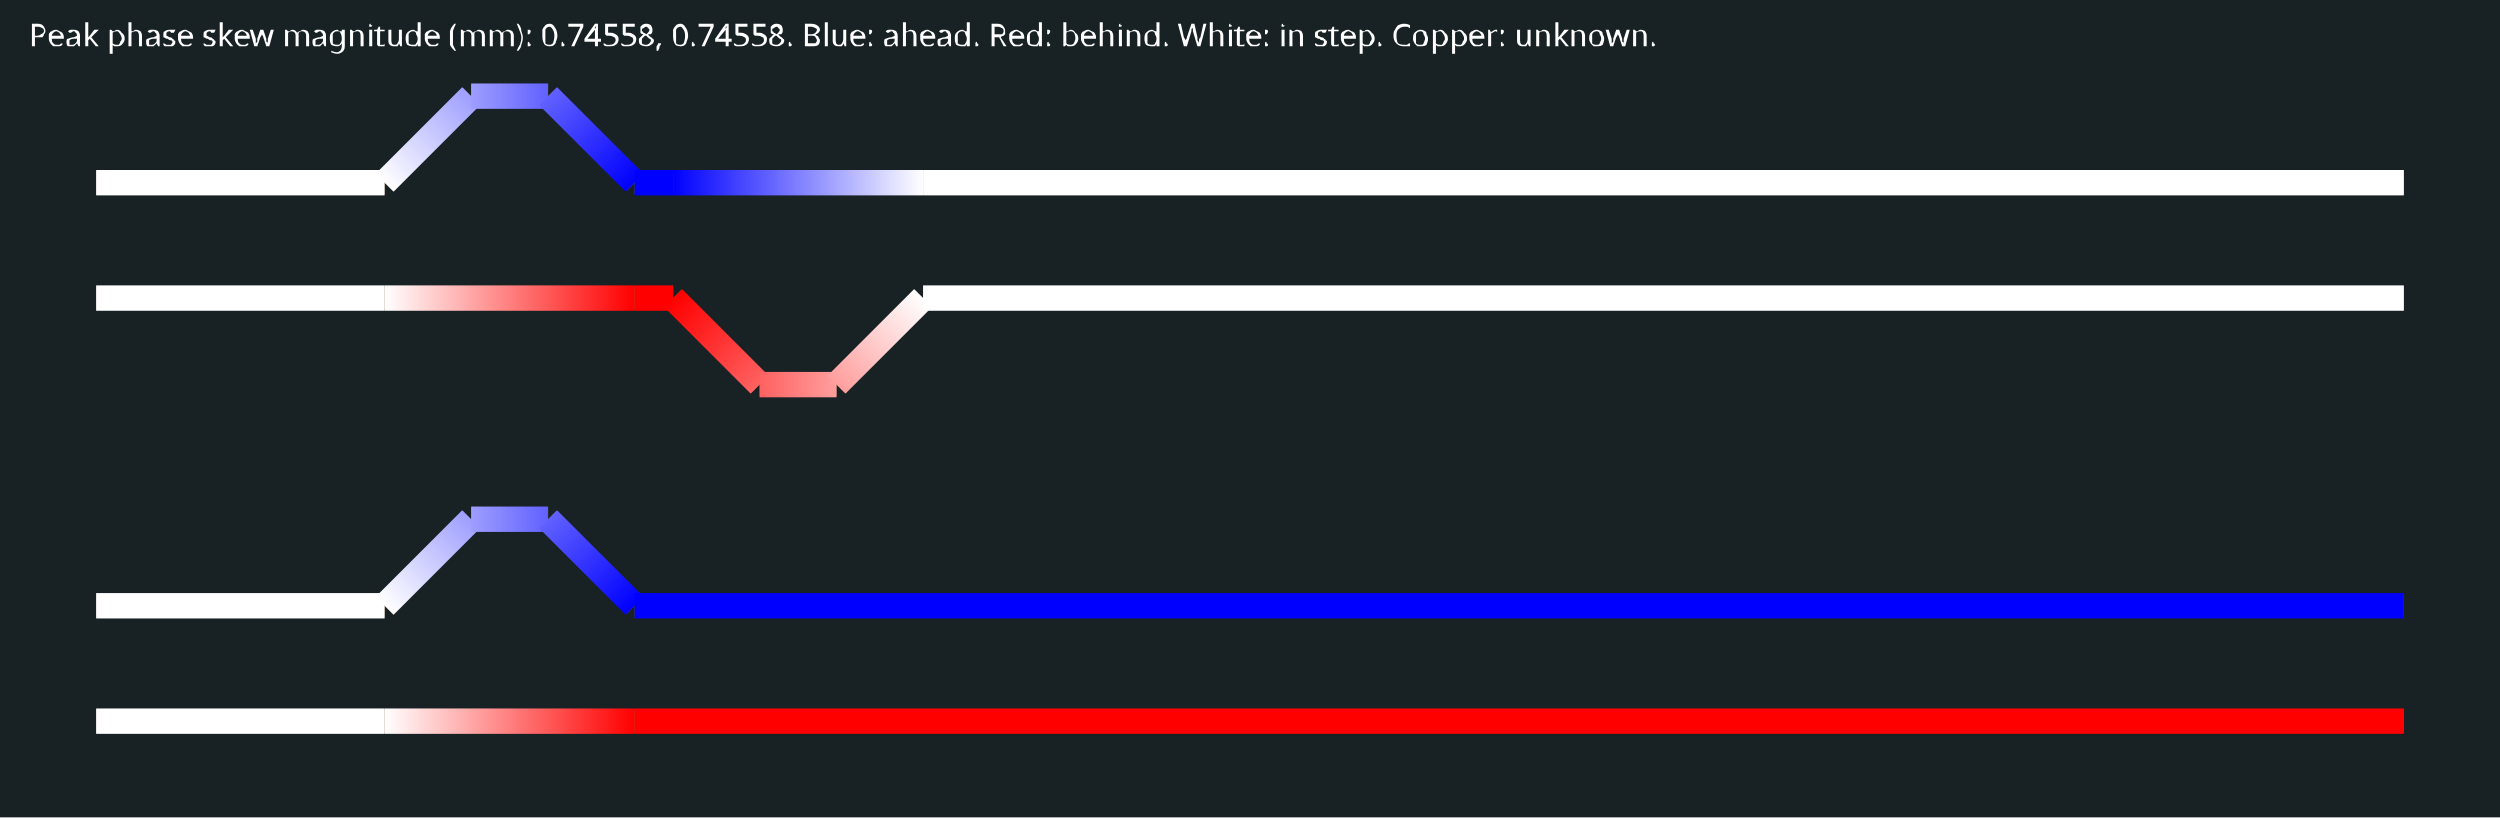
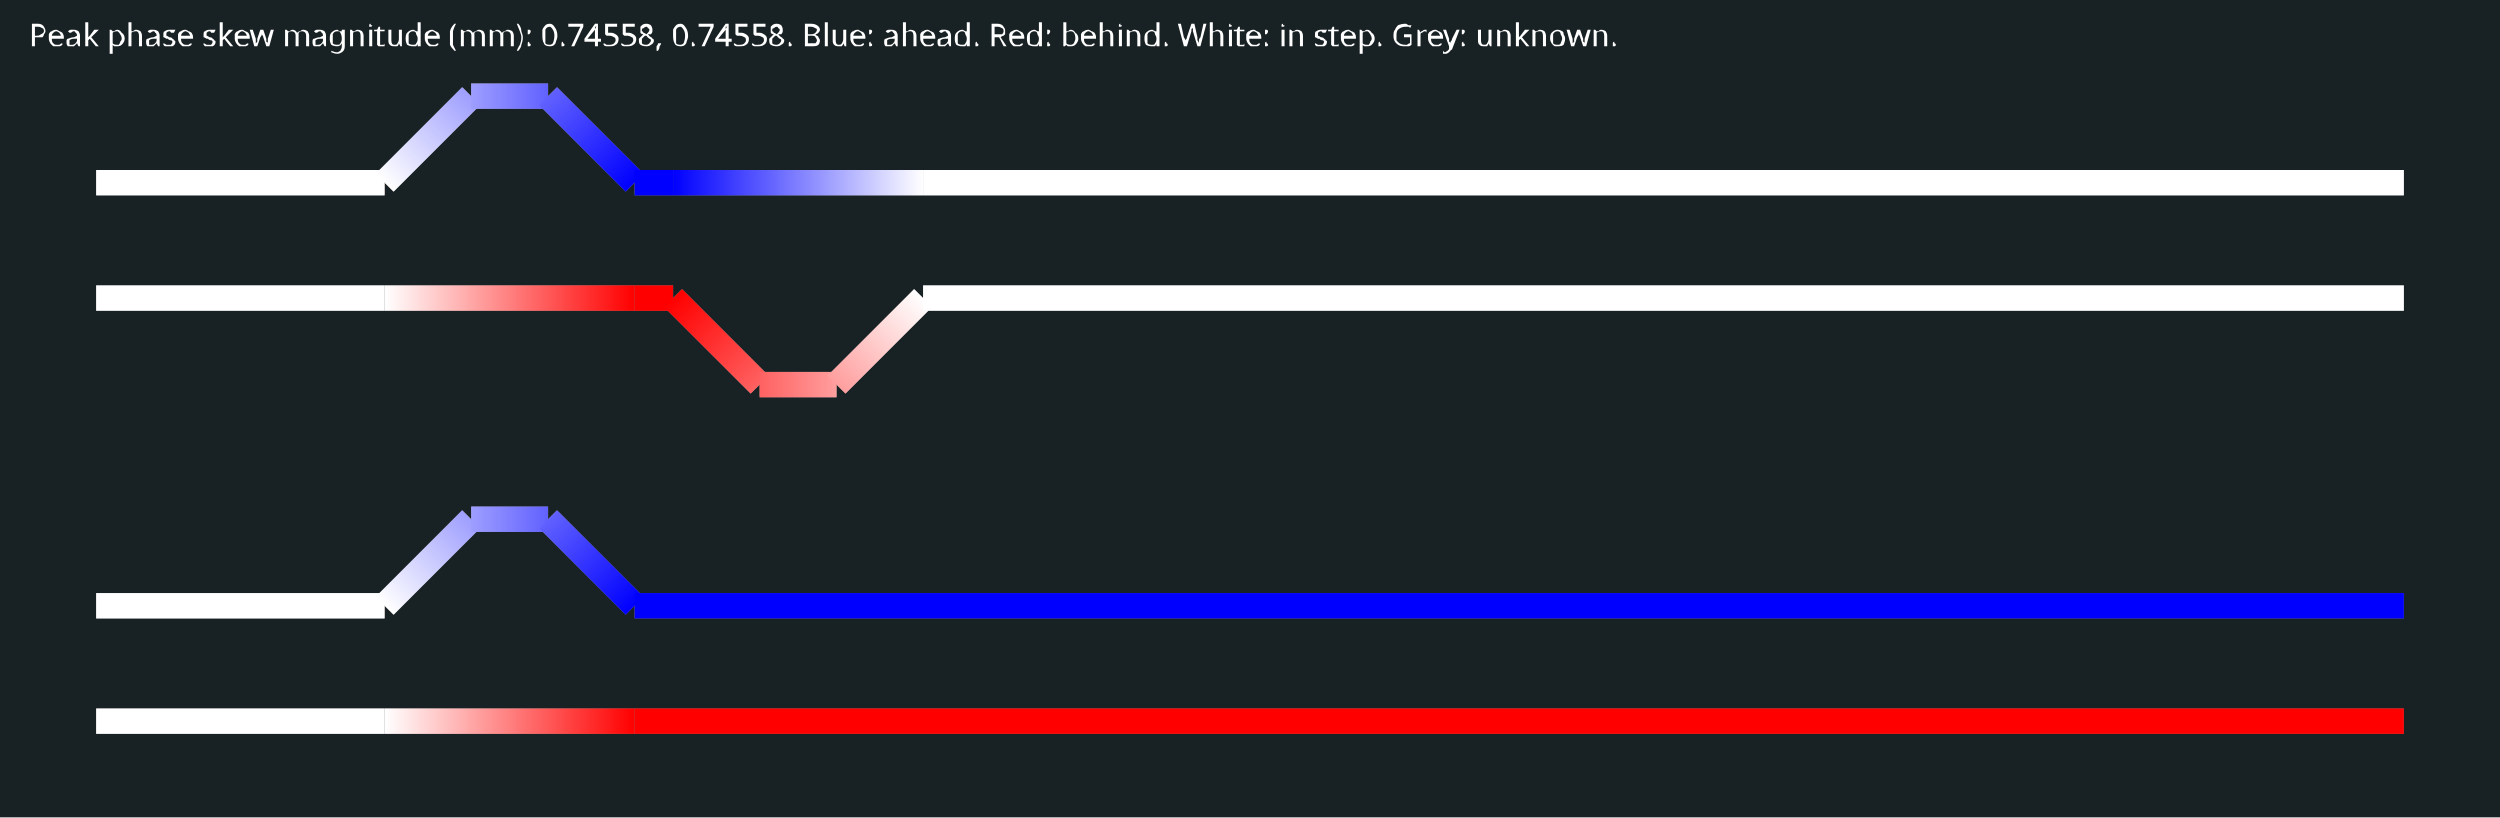
<svg xmlns="http://www.w3.org/2000/svg" width="1040" height="340" viewBox="-13 -4.7 26 8.5">
  <rect x="-13" y="-4.7" width="26" height="8.5" fill="#182124" />
  <g transform="scale(1 -1)">
    <line x1="-12" y1="2.8" x2="-9" y2="2.8" stroke="#8d6448" stroke-width="0.24" />
    <line x1="-9" y1="2.8" x2="-8.1" y2="3.7" stroke="#8d6448" stroke-width="0.24" />
    <line x1="-8.1" y1="3.7" x2="-7.3" y2="3.7" stroke="#8d6448" stroke-width="0.24" />
    <line x1="-7.3" y1="3.7" x2="-6.4" y2="2.8" stroke="#8d6448" stroke-width="0.24" />
    <line x1="-6.4" y1="2.8" x2="12" y2="2.8" stroke="#8d6448" stroke-width="0.24" />
    <line x1="-12" y1="1.6" x2="-6" y2="1.6" stroke="#8d6448" stroke-width="0.24" />
    <line x1="-6" y1="1.6" x2="-5.1" y2="0.7" stroke="#8d6448" stroke-width="0.24" />
    <line x1="-5.1" y1="0.7" x2="-4.3" y2="0.7" stroke="#8d6448" stroke-width="0.24" />
    <line x1="-4.3" y1="0.7" x2="-3.4" y2="1.6" stroke="#8d6448" stroke-width="0.24" />
    <line x1="-3.4" y1="1.6" x2="12" y2="1.6" stroke="#8d6448" stroke-width="0.24" />
    <line x1="-12" y1="-1.6" x2="-9" y2="-1.6" stroke="#8d6448" stroke-width="0.24" />
    <line x1="-9" y1="-1.6" x2="-8.1" y2="-0.7" stroke="#8d6448" stroke-width="0.24" />
    <line x1="-8.1" y1="-0.7" x2="-7.3" y2="-0.7" stroke="#8d6448" stroke-width="0.24" />
    <line x1="-7.3" y1="-0.7" x2="-6.4" y2="-1.6" stroke="#8d6448" stroke-width="0.24" />
    <line x1="-6.4" y1="-1.6" x2="12" y2="-1.6" stroke="#8d6448" stroke-width="0.24" />
    <line x1="-12" y1="-2.8" x2="12" y2="-2.8" stroke="#8d6448" stroke-width="0.24" />
+     <line x1="-12" y1="2.8" x2="-9" y2="2.8" stroke="rgb(128,128,128)" stroke-width="0.264" />
+     <line x1="-9" y1="2.8" x2="-8.1" y2="3.7" stroke="rgb(128,128,128)" stroke-width="0.264" />
+     <line x1="-8.1" y1="3.7" x2="-7.3" y2="3.7" stroke="rgb(128,128,128)" stroke-width="0.264" />
+     <line x1="-7.3" y1="3.7" x2="-6.4" y2="2.8" stroke="rgb(128,128,128)" stroke-width="0.264" />
+     <line x1="-6.4" y1="2.8" x2="12" y2="2.8" stroke="rgb(128,128,128)" stroke-width="0.264" />
+     <line x1="-12" y1="1.6" x2="-6" y2="1.6" stroke="rgb(128,128,128)" stroke-width="0.264" />
+     <line x1="-6" y1="1.6" x2="-5.1" y2="0.7" stroke="rgb(128,128,128)" stroke-width="0.264" />
+     <line x1="-5.1" y1="0.7" x2="-4.3" y2="0.7" stroke="rgb(128,128,128)" stroke-width="0.264" />
+     <line x1="-4.3" y1="0.7" x2="-3.4" y2="1.6" stroke="rgb(128,128,128)" stroke-width="0.264" />
+     <line x1="-3.4" y1="1.6" x2="12" y2="1.6" stroke="rgb(128,128,128)" stroke-width="0.264" />
+     <line x1="-12" y1="-1.6" x2="-9" y2="-1.6" stroke="rgb(128,128,128)" stroke-width="0.264" />
+     <line x1="-9" y1="-1.6" x2="-8.1" y2="-0.7" stroke="rgb(128,128,128)" stroke-width="0.264" />
+     <line x1="-8.1" y1="-0.7" x2="-7.3" y2="-0.7" stroke="rgb(128,128,128)" stroke-width="0.264" />
+     <line x1="-7.3" y1="-0.7" x2="-6.4" y2="-1.6" stroke="rgb(128,128,128)" stroke-width="0.264" />
+     <line x1="-6.4" y1="-1.6" x2="12" y2="-1.6" stroke="rgb(128,128,128)" stroke-width="0.264" />
+     <line x1="-12" y1="-2.8" x2="12" y2="-2.8" stroke="rgb(128,128,128)" stroke-width="0.264" />
    <line x1="-12" y1="2.8" x2="-9" y2="2.8" stroke-width="0.264" stroke="white" />
    <linearGradient id="phase-skew-0-1" gradientUnits="userSpaceOnUse" x1="-9" y1="2.8" x2="-8.1" y2="3.7">
      <stop offset="0" stop-color="white" />
      <stop offset="1" stop-color="rgb(158,158,255)" />
    </linearGradient>
    <line x1="-9" y1="2.8" x2="-8.1" y2="3.7" stroke-width="0.264" stroke="url(#phase-skew-0-1)" />
    <linearGradient id="phase-skew-0-2" gradientUnits="userSpaceOnUse" x1="-8.1" y1="3.7" x2="-7.3" y2="3.7">
      <stop offset="0" stop-color="rgb(158,158,255)" />
      <stop offset="1" stop-color="rgb(97,97,255)" />
    </linearGradient>
    <line x1="-8.1" y1="3.7" x2="-7.3" y2="3.7" stroke-width="0.264" stroke="url(#phase-skew-0-2)" />
    <linearGradient id="phase-skew-0-3" gradientUnits="userSpaceOnUse" x1="-7.3" y1="3.7" x2="-6.4" y2="2.8">
      <stop offset="0" stop-color="rgb(97,97,255)" />
      <stop offset="1" stop-color="rgb(0,0,255)" />
    </linearGradient>
    <line x1="-7.3" y1="3.7" x2="-6.4" y2="2.8" stroke-width="0.264" stroke="url(#phase-skew-0-3)" />
    <line x1="-6.4" y1="2.8" x2="-6" y2="2.8" stroke-width="0.264" stroke="rgb(0,0,255)" />
    <linearGradient id="phase-skew-0-5" gradientUnits="userSpaceOnUse" x1="-6" y1="2.8" x2="-3.4" y2="2.8">
      <stop offset="0" stop-color="rgb(0,0,255)" />
      <stop offset="1" stop-color="white" />
    </linearGradient>
    <line x1="-6" y1="2.8" x2="-3.4" y2="2.8" stroke-width="0.264" stroke="url(#phase-skew-0-5)" />
    <line x1="-3.4" y1="2.8" x2="12" y2="2.8" stroke-width="0.264" stroke="white" />
    <line x1="-12" y1="1.6" x2="-9" y2="1.6" stroke-width="0.264" stroke="white" />
    <linearGradient id="phase-skew-1-1" gradientUnits="userSpaceOnUse" x1="-9" y1="1.6" x2="-6.4" y2="1.6">
      <stop offset="0" stop-color="white" />
      <stop offset="1" stop-color="rgb(255,0,0)" />
    </linearGradient>
    <line x1="-9" y1="1.6" x2="-6.4" y2="1.6" stroke-width="0.264" stroke="url(#phase-skew-1-1)" />
    <line x1="-6.4" y1="1.6" x2="-6" y2="1.6" stroke-width="0.264" stroke="rgb(255,0,0)" />
    <linearGradient id="phase-skew-1-3" gradientUnits="userSpaceOnUse" x1="-6" y1="1.6" x2="-5.1" y2="0.7">
      <stop offset="0" stop-color="rgb(255,0,0)" />
      <stop offset="1" stop-color="rgb(255,97,97)" />
    </linearGradient>
    <line x1="-6" y1="1.6" x2="-5.1" y2="0.7" stroke-width="0.264" stroke="url(#phase-skew-1-3)" />
    <linearGradient id="phase-skew-1-4" gradientUnits="userSpaceOnUse" x1="-5.1" y1="0.7" x2="-4.3" y2="0.7">
      <stop offset="0" stop-color="rgb(255,97,97)" />
      <stop offset="1" stop-color="rgb(255,158,158)" />
    </linearGradient>
    <line x1="-5.1" y1="0.7" x2="-4.3" y2="0.7" stroke-width="0.264" stroke="url(#phase-skew-1-4)" />
    <linearGradient id="phase-skew-1-5" gradientUnits="userSpaceOnUse" x1="-4.3" y1="0.7" x2="-3.4" y2="1.6">
      <stop offset="0" stop-color="rgb(255,158,158)" />
      <stop offset="1" stop-color="white" />
    </linearGradient>
    <line x1="-4.3" y1="0.7" x2="-3.4" y2="1.6" stroke-width="0.264" stroke="url(#phase-skew-1-5)" />
    <line x1="-3.4" y1="1.6" x2="12" y2="1.6" stroke-width="0.264" stroke="white" />
    <line x1="-12" y1="-1.6" x2="-9" y2="-1.6" stroke-width="0.264" stroke="white" />
    <linearGradient id="phase-skew-2-1" gradientUnits="userSpaceOnUse" x1="-9" y1="-1.6" x2="-8.1" y2="-0.7">
      <stop offset="0" stop-color="white" />
      <stop offset="1" stop-color="rgb(158,158,255)" />
    </linearGradient>
    <line x1="-9" y1="-1.6" x2="-8.1" y2="-0.7" stroke-width="0.264" stroke="url(#phase-skew-2-1)" />
    <linearGradient id="phase-skew-2-2" gradientUnits="userSpaceOnUse" x1="-8.1" y1="-0.7" x2="-7.3" y2="-0.7">
      <stop offset="0" stop-color="rgb(158,158,255)" />
      <stop offset="1" stop-color="rgb(97,97,255)" />
    </linearGradient>
    <line x1="-8.1" y1="-0.7" x2="-7.3" y2="-0.7" stroke-width="0.264" stroke="url(#phase-skew-2-2)" />
    <linearGradient id="phase-skew-2-3" gradientUnits="userSpaceOnUse" x1="-7.3" y1="-0.7" x2="-6.4" y2="-1.6">
      <stop offset="0" stop-color="rgb(97,97,255)" />
      <stop offset="1" stop-color="rgb(0,0,255)" />
    </linearGradient>
    <line x1="-7.3" y1="-0.7" x2="-6.4" y2="-1.6" stroke-width="0.264" stroke="url(#phase-skew-2-3)" />
    <line x1="-6.4" y1="-1.6" x2="12" y2="-1.6" stroke-width="0.264" stroke="rgb(0,0,255)" />
    <line x1="-12" y1="-2.8" x2="-9" y2="-2.8" stroke-width="0.264" stroke="white" />
    <linearGradient id="phase-skew-3-1" gradientUnits="userSpaceOnUse" x1="-9" y1="-2.8" x2="-6.4" y2="-2.8">
      <stop offset="0" stop-color="white" />
      <stop offset="1" stop-color="rgb(255,0,0)" />
    </linearGradient>
    <line x1="-9" y1="-2.8" x2="-6.4" y2="-2.8" stroke-width="0.264" stroke="url(#phase-skew-3-1)" />
    <line x1="-6.4" y1="-2.8" x2="12" y2="-2.8" stroke-width="0.264" stroke="rgb(255,0,0)" />
  </g>
-   <text x="-12.7" y="-4.22" font-family="sans-serif" font-size="0.32" fill="#fff">Peak phase skew magnitude (mm): 0.74558, 0.74558. Blue: ahead. Red: behind. White: in step. Copper: unknown.</text>
+   <text x="-12.7" y="-4.22" font-family="sans-serif" font-size="0.32" fill="#fff">Peak phase skew magnitude (mm): 0.74558, 0.74558. Blue: ahead. Red: behind. White: in step. Grey: unknown.</text>
</svg>
